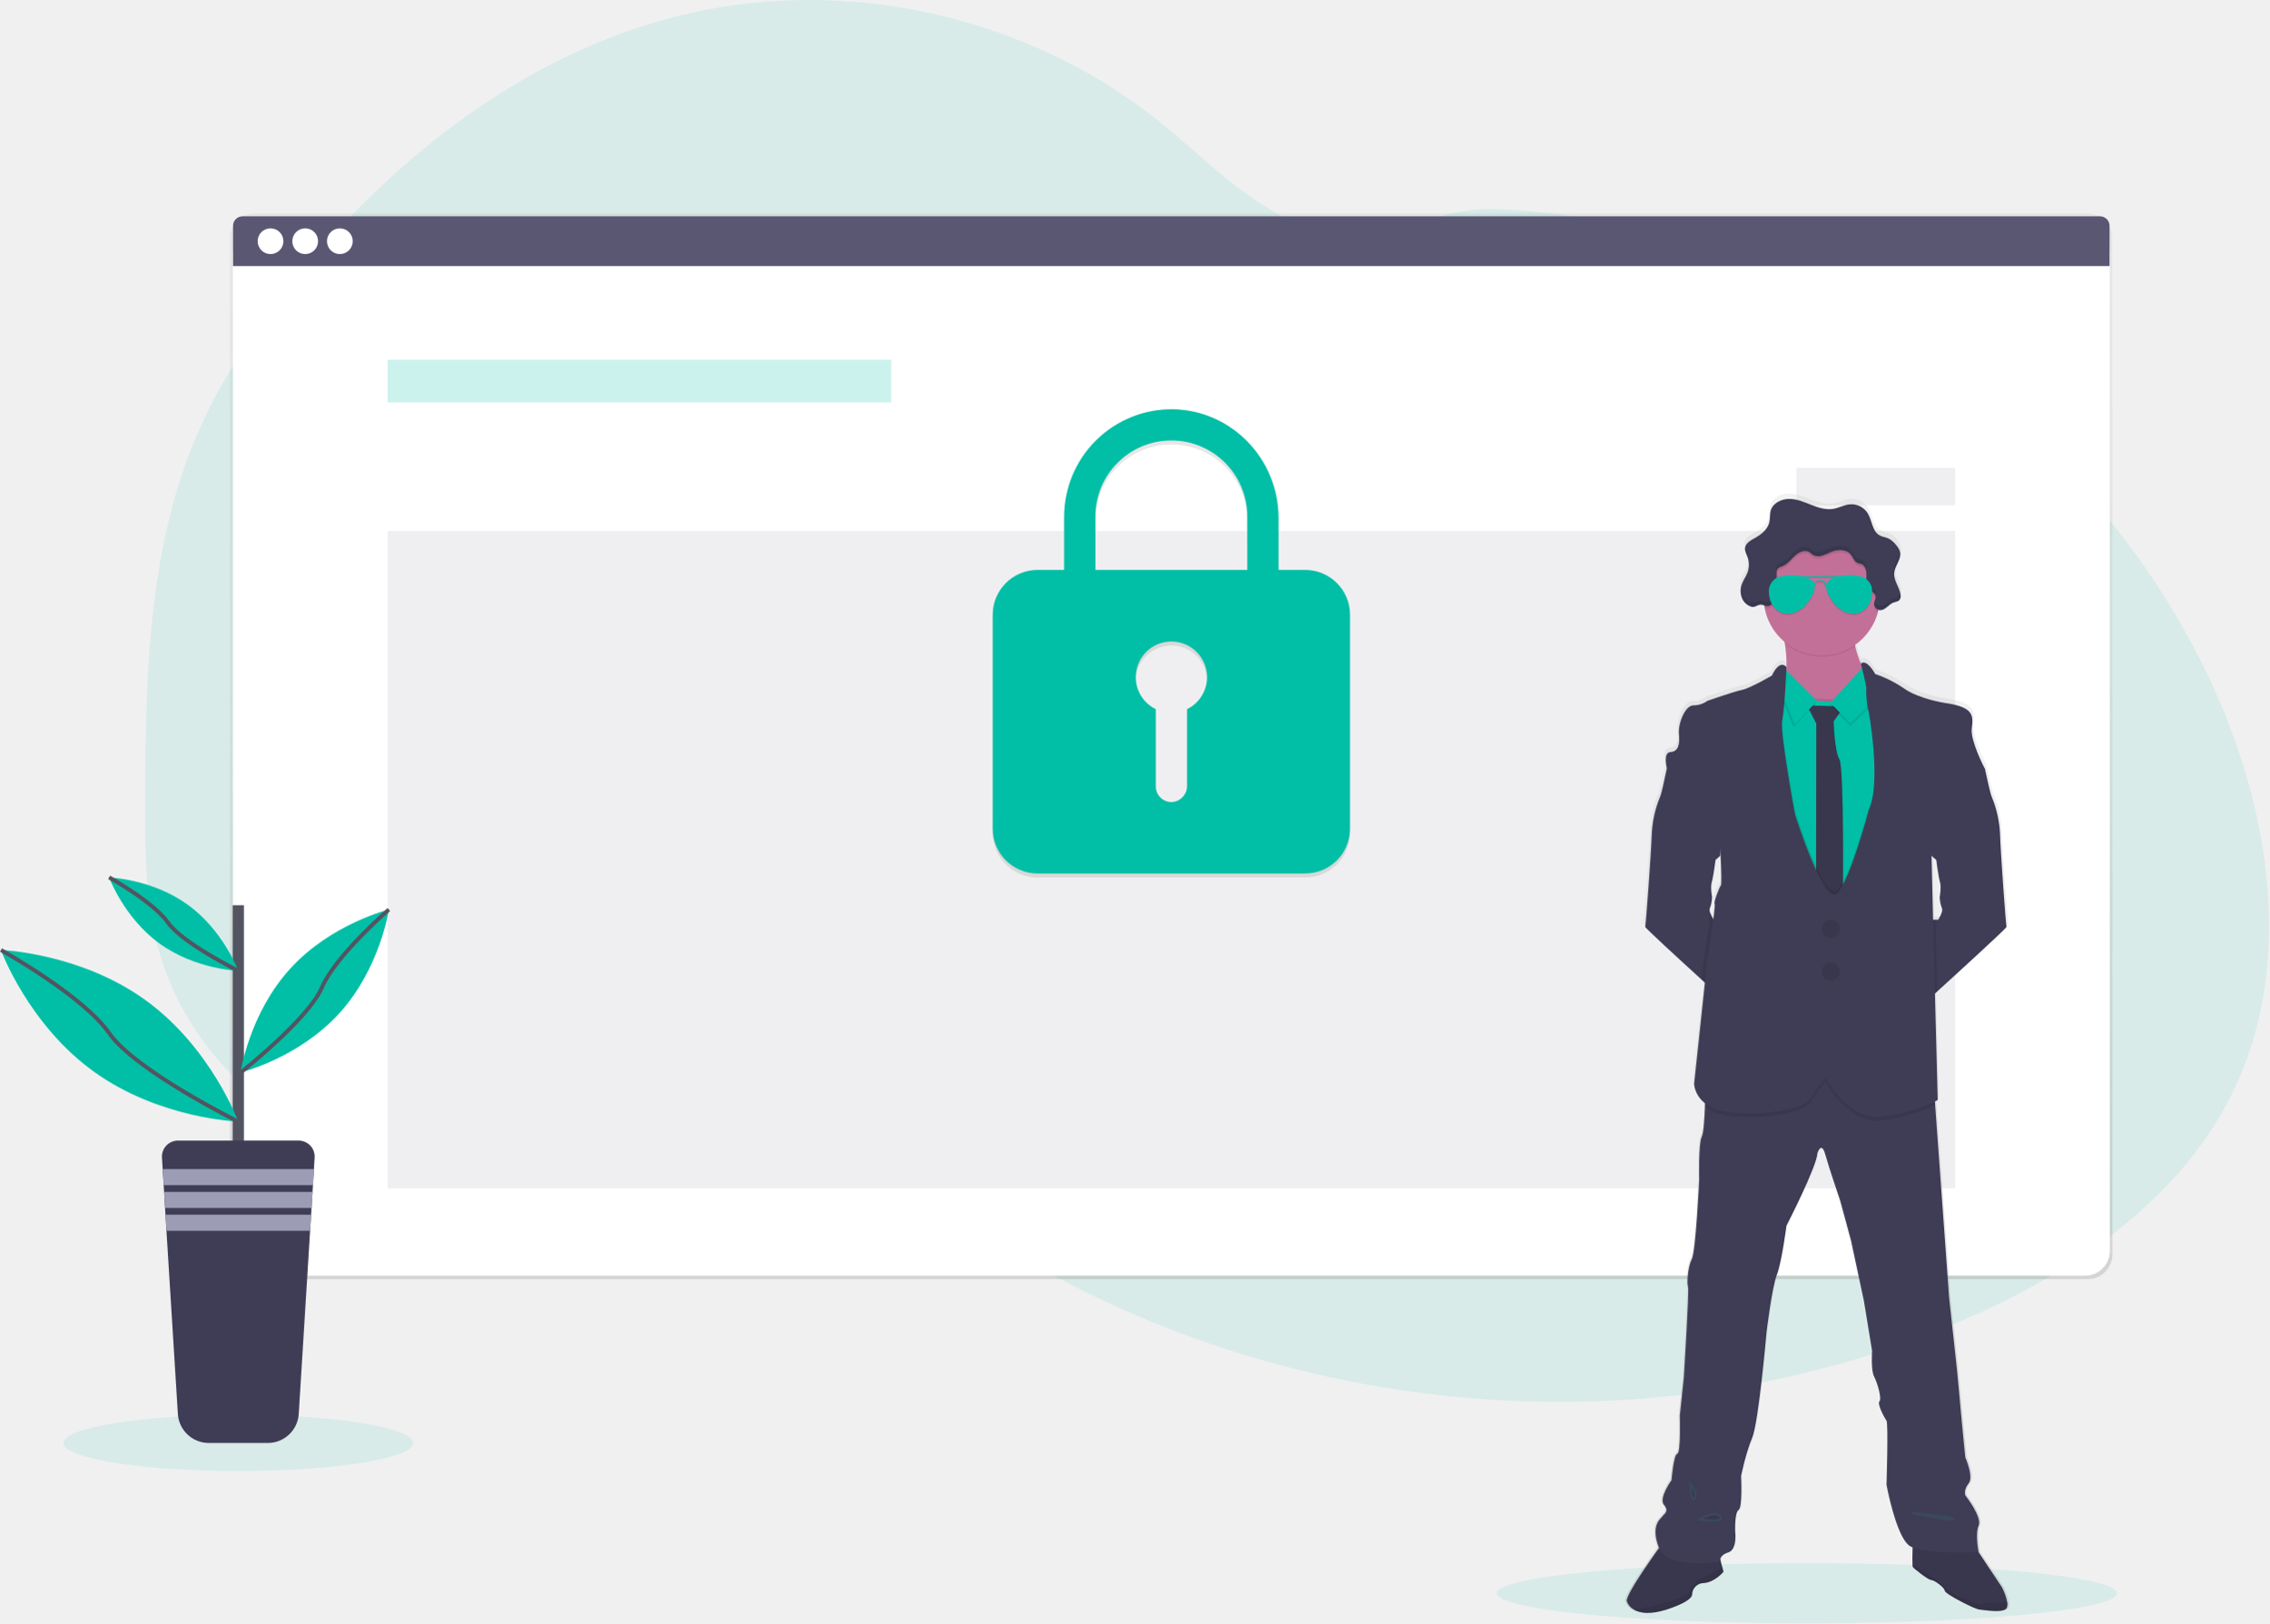
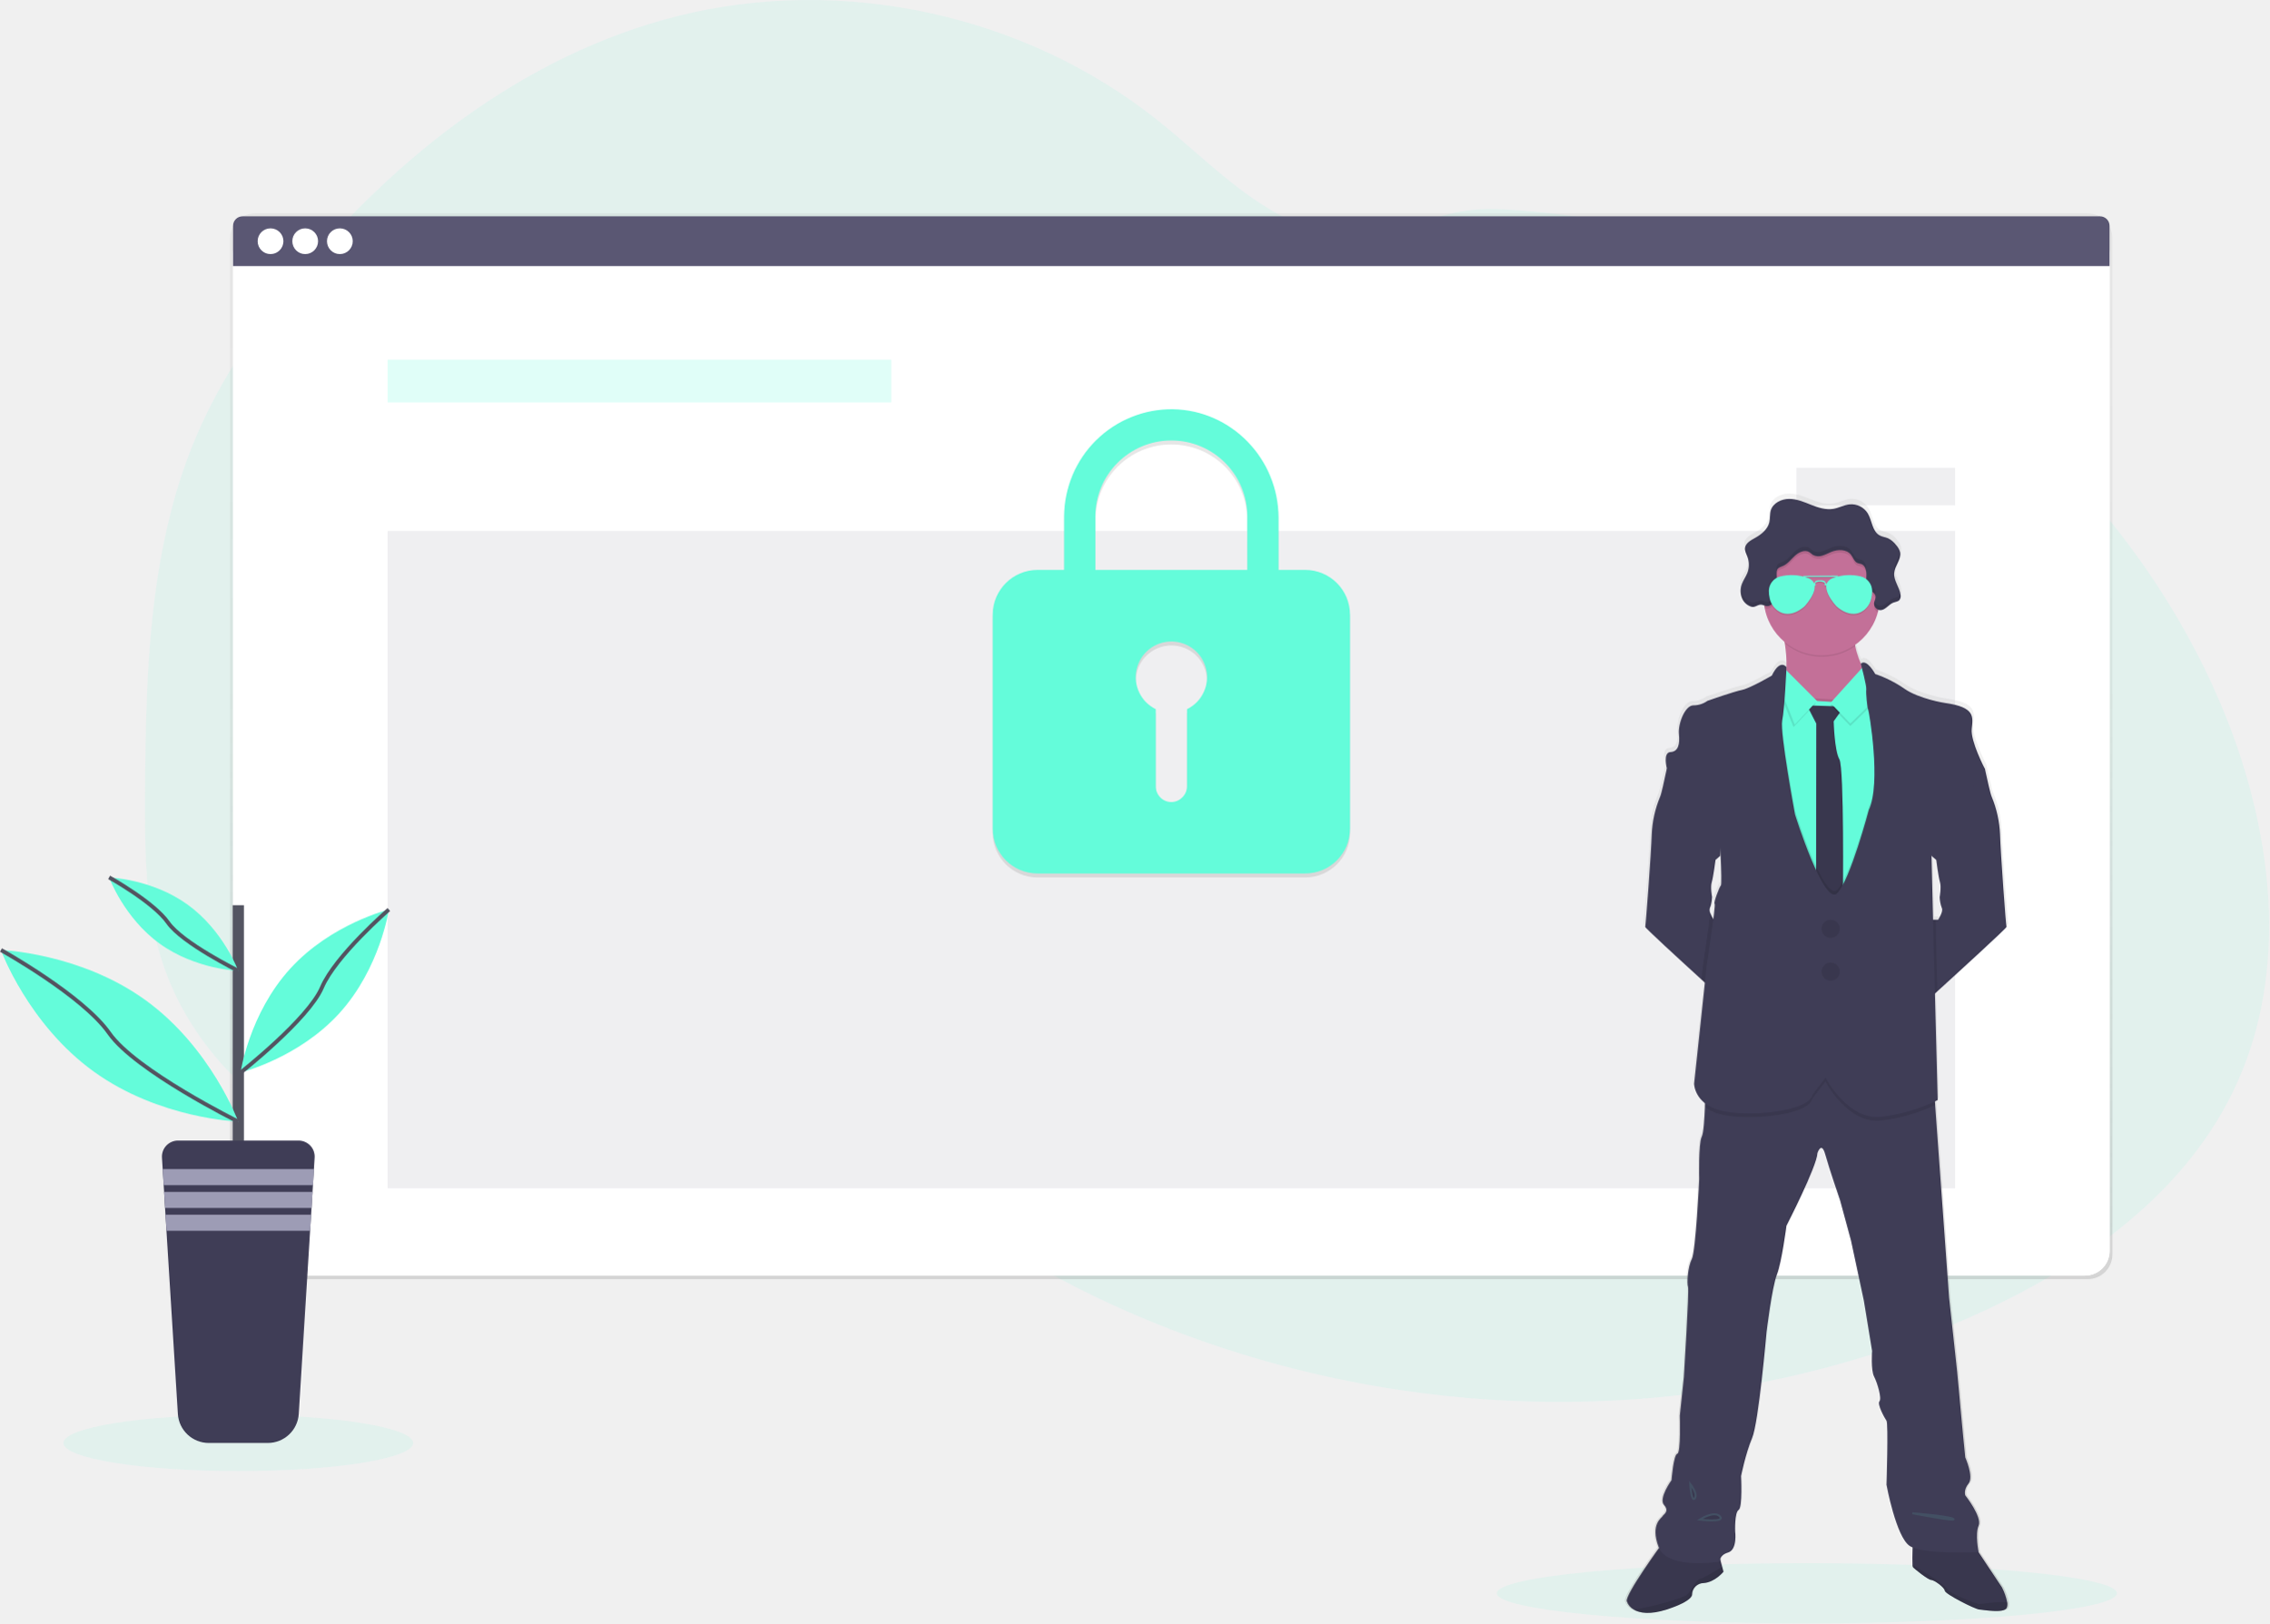
<svg xmlns="http://www.w3.org/2000/svg" xmlns:xlink="http://www.w3.org/1999/xlink" id="06c42c9d-6d9c-45ee-a61b-17902c1dca73" data-name="Layer 1" width="1145.57" height="819.91" viewBox="0 0 1145.57 819.91">
  <defs>
    <linearGradient id="2f697947-2a6f-450c-95af-56e5336b1d5f" x1="591.3" y1="646.08" x2="591.3" y2="107.75" gradientUnits="userSpaceOnUse">
      <stop offset="0" stop-color="gray" stop-opacity="0.25" />
      <stop offset="0.54" stop-color="gray" stop-opacity="0.12" />
      <stop offset="1" stop-color="gray" stop-opacity="0.1" />
    </linearGradient>
    <linearGradient id="2563b911-9cd4-457d-b636-acc38b40f33a" x1="944.34" y1="854.67" x2="944.34" y2="289.29" xlink:href="#2f697947-2a6f-450c-95af-56e5336b1d5f" />
  </defs>
-   <path d="M1154.4,591.26c-26.57,54.81-80.52,91.46-136.43,115.63-75.27,32.55-158.16,45.46-239.91,40q-21.49-1.43-42.85-4.57a540.44,540.44,0,0,1-143.27-41.72q-19.74-8.89-38.68-19.41a494.85,494.85,0,0,1-60.46-39.54q-7.23-5.52-14.26-11.32c-3.25-2.68-6.47-5.42-9.74-8.08-6.9-5.61-14-10.94-21.92-14.93a78.31,78.31,0,0,0-7.34-3.24c-25.08-9.54-54-5.94-80.11,1.5-19.86,5.66-39.22,13.41-59.06,18.94a196,196,0,0,1-26.91,5.72A143.21,143.21,0,0,1,213,624.93l-1.67-.52q-4.2-1.32-8.33-2.89l-1.67-.64q-4-1.54-7.83-3.31l-1.67-.76q-4-1.86-7.83-3.93c-.92-.48-1.83-1-2.73-1.49a163.67,163.67,0,0,1-39.16-30.49c-.33-.33-.64-.67-1-1-1.59-1.72-3.15-3.47-4.66-5.26-.56-.66-1.12-1.32-1.67-2q-2.69-3.28-5.19-6.71c-.25-.33-.49-.67-.73-1A144.59,144.59,0,0,1,112,534.44c-.14-.33-.27-.67-.39-1q-2-5.15-3.65-10.47c-.45-1.48-.88-3-1.26-4.48-.13-.44-.25-.89-.36-1.33-5.52-21.73-6.15-44.32-6.15-66.78q0-3.93,0-7.85c.16-36.33.72-73.28,6.08-109.11,0-.25.07-.5.11-.74a340.76,340.76,0,0,1,7.31-35.82A264.25,264.25,0,0,1,126,260.56c12.33-29,30.26-55.39,50.17-79.85C226.32,119.16,292.09,67.49,369.07,48.15c82.95-20.83,175.14-.87,242.05,52.4,20.4,16.24,38.73,35.47,61.64,47.92,20,10.84,43.41,15.33,64.83,6.8,17.7-7.05,29.22-10.55,49.1-9.48A411.56,411.56,0,0,1,907.05,171c1.56.57,3.12,1.16,4.67,1.75C1012.43,211.28,1099,287.83,1144,386.2q1.79,3.9,3.47,7.86C1174.3,456.73,1184,530.18,1154.4,591.26Z" transform="translate(-26.97 -40.04)" fill="#00bfa6" opacity="0.1" />
-   <ellipse cx="120.3" cy="728.81" rx="88.28" ry="14.18" fill="#00bfa6" opacity="0.1" />
-   <ellipse cx="912.26" cy="804.71" rx="156.53" ry="15.2" fill="#00bfa6" opacity="0.1" />
+   <path d="M1154.4,591.26c-26.57,54.81-80.52,91.46-136.43,115.63-75.27,32.55-158.16,45.46-239.91,40q-21.49-1.43-42.85-4.57a540.44,540.44,0,0,1-143.27-41.72q-19.74-8.89-38.68-19.41a494.85,494.85,0,0,1-60.46-39.54q-7.23-5.52-14.26-11.32c-3.25-2.68-6.47-5.42-9.74-8.08-6.9-5.61-14-10.94-21.92-14.93a78.31,78.31,0,0,0-7.34-3.24c-25.08-9.54-54-5.94-80.11,1.5-19.86,5.66-39.22,13.41-59.06,18.94a196,196,0,0,1-26.91,5.72A143.21,143.21,0,0,1,213,624.93l-1.67-.52q-4.2-1.32-8.33-2.89l-1.67-.64q-4-1.54-7.83-3.31l-1.67-.76q-4-1.86-7.83-3.93c-.92-.48-1.83-1-2.73-1.49a163.67,163.67,0,0,1-39.16-30.49c-.33-.33-.64-.67-1-1-1.59-1.72-3.15-3.47-4.66-5.26-.56-.66-1.12-1.32-1.67-2q-2.69-3.28-5.19-6.71c-.25-.33-.49-.67-.73-1A144.59,144.59,0,0,1,112,534.44c-.14-.33-.27-.67-.39-1q-2-5.15-3.65-10.47c-.45-1.48-.88-3-1.26-4.48-.13-.44-.25-.89-.36-1.33-5.52-21.73-6.15-44.32-6.15-66.78q0-3.93,0-7.85c.16-36.33.72-73.28,6.08-109.11,0-.25.07-.5.11-.74a340.76,340.76,0,0,1,7.31-35.82A264.25,264.25,0,0,1,126,260.56c12.33-29,30.26-55.39,50.17-79.85C226.32,119.16,292.09,67.49,369.07,48.15c82.95-20.83,175.14-.87,242.05,52.4,20.4,16.24,38.73,35.47,61.64,47.92,20,10.84,43.41,15.33,64.83,6.8,17.7-7.05,29.22-10.55,49.1-9.48A411.56,411.56,0,0,1,907.05,171c1.56.57,3.12,1.16,4.67,1.75C1012.43,211.28,1099,287.83,1144,386.2q1.79,3.9,3.47,7.86C1174.3,456.73,1184,530.18,1154.4,591.26Z" transform="translate(-26.97 -40.04)" fill="#64fcda" opacity="0.1" />
+   <ellipse cx="120.3" cy="728.81" rx="88.28" ry="14.18" fill="#64fcda" opacity="0.1" />
+   <ellipse cx="912.26" cy="804.71" rx="156.53" ry="15.2" fill="#64fcda" opacity="0.1" />
  <rect x="116.14" y="107.75" width="950.33" height="538.33" rx="12.49" ry="12.49" fill="url(#2f697947-2a6f-450c-95af-56e5336b1d5f)" />
  <rect x="117.65" y="115.32" width="947.42" height="528.97" rx="12.49" ry="12.49" fill="#fff" />
  <rect x="117.65" y="115.32" width="947.42" height="528.97" rx="12.49" ry="12.49" fill="#fff" />
  <rect x="117.65" y="115.32" width="947.42" height="528.97" rx="12.49" ry="12.49" fill="#fff" opacity="0.04" />
  <path d="M1087.23,149.29H149.43a4.81,4.81,0,0,0-4.81,4.81v20.33H1092V154.1A4.81,4.81,0,0,0,1087.23,149.29Z" transform="translate(-26.97 -40.04)" fill="#5a5773" />
  <g id="6c975d28-8d47-4ade-9154-b3b78f637b65" data-name="buttons">
    <circle cx="136.57" cy="121.82" r="6.5" fill="#fff" />
    <circle cx="154.07" cy="121.82" r="6.5" fill="#fff" />
    <circle cx="171.57" cy="121.82" r="6.5" fill="#fff" />
  </g>
-   <rect x="195.68" y="181.67" width="254.25" height="21.58" fill="#00bfa6" opacity="0.2" />
+   <rect x="195.68" y="181.67" width="254.25" height="21.58" fill="#64fcda" opacity="0.2" />
  <rect x="195.68" y="268.2" width="791.36" height="331.96" fill="#5a5773" opacity="0.1" />
  <path d="M686,329.89H672.45V303.57c0-29.7-23.68-54.39-53.38-54.84a54.28,54.28,0,0,0-54.85,54.11v27.05H550.7a22.62,22.62,0,0,0-22.55,22.55V460.66a22.62,22.62,0,0,0,22.55,22.55H686a22.61,22.61,0,0,0,22.54-22.55V352.44A22.61,22.61,0,0,0,686,329.89Zm-59.75,70.35V439a8.09,8.09,0,0,1-7.5,8.12,7.91,7.91,0,0,1-8.28-7.9v-39a18,18,0,1,1,15.78,0Zm30.44-70.35H580V302.84a38.33,38.33,0,0,1,76.66,0Z" transform="translate(-26.97 -40.04)" opacity="0.1" />
-   <path d="M686,327.89H672.45V301.57c0-29.7-23.68-54.39-53.38-54.84a54.28,54.28,0,0,0-54.85,54.11v27.05H550.7a22.62,22.62,0,0,0-22.55,22.55V458.66a22.62,22.62,0,0,0,22.55,22.55H686a22.61,22.61,0,0,0,22.54-22.55V350.44A22.61,22.61,0,0,0,686,327.89Zm-59.75,70.35V437a8.09,8.09,0,0,1-7.5,8.12,7.91,7.91,0,0,1-8.28-7.9v-39a18,18,0,1,1,15.78,0Zm30.44-70.35H580V300.84a38.33,38.33,0,0,1,76.66,0Z" transform="translate(-26.97 -40.04)" fill="#00bfa6" />
+   <path d="M686,327.89H672.45V301.57c0-29.7-23.68-54.39-53.38-54.84a54.28,54.28,0,0,0-54.85,54.11v27.05H550.7a22.62,22.62,0,0,0-22.55,22.55V458.66a22.62,22.62,0,0,0,22.55,22.55H686a22.61,22.61,0,0,0,22.54-22.55V350.44A22.61,22.61,0,0,0,686,327.89Zm-59.75,70.35V437a8.09,8.09,0,0,1-7.5,8.12,7.91,7.91,0,0,1-8.28-7.9v-39a18,18,0,1,1,15.78,0Zm30.44-70.35H580V300.84a38.33,38.33,0,0,1,76.66,0Z" transform="translate(-26.97 -40.04)" fill="#64fcda" />
  <rect x="906.94" y="236.25" width="80.1" height="18.91" fill="#5a5773" opacity="0.1" />
  <path d="M1041.27,849.33a28.47,28.47,0,0,0-2.68-7.61l-12-17.92h.07s-1.89-9,0-13.42-6.74-15.29-6.74-15.29-1.05-2.73,1.69-6.09-1.69-13.2-1.69-13.2-2.1-20.55-2.31-23.69-1.9-20.54-1.9-20.54l-4-36.89-7.12-97.77-.13-1.83c.88-.43,1.35-.7,1.35-.7l-1.42-54.06,1.23-1.11c10.74-9.72,35.51-32.22,35.26-32.71s-3-37.57-3.32-46.85a55.83,55.83,0,0,0-4.26-19.18c-.62-1.23-2.41-9.34-3.15-12.77-.2-.94-.33-1.53-.33-1.53s-7.26-13.84-6.63-20.13,1.89-11-13.59-13.2c0,0-13-1.94-20.74-7.23A59,59,0,0,0,974,378.17s-4.34-8-7.36-5.29a42,42,0,0,1-2.85-8.91l-.09-.56a29.47,29.47,0,0,0,11.64-16.66c.1-.38.18-.77.27-1.15a3.25,3.25,0,0,0,.93.17c2.63,0,4.25-2.93,6.71-3.86,1-.39,2.23-.45,3-1.24a2.93,2.93,0,0,0,.66-2.21,4.51,4.51,0,0,0,0-.82,2.93,2.93,0,0,0,0-.29l0,.1c-.67-3.64-3.49-6.87-3.18-10.57.3-3.48,3.36-6.54,3.11-9.93a5.4,5.4,0,0,0-.07-.8l0,.12a8.56,8.56,0,0,0-2-3.54,11.36,11.36,0,0,0-4.12-3.46c-1.39-.61-3-.75-4.3-1.48-3.82-2.08-3.81-7.5-6.08-11.2A9.91,9.91,0,0,0,961,292c-2.84.28-5.41,1.79-8.22,2.28-3.84.68-7.75-.57-11.39-2s-7.33-3-11.24-3-8.14,2-9.32,5.69c-.63,2-.32,4.15-.8,6.18-.86,3.58-4,6.14-7.25,7.92-2,1.11-4.38,2.38-5,4.48,0-.06,0-.11,0-.16a3.84,3.84,0,0,0-.1.51,3.75,3.75,0,0,0,0,.67c0,1.44.76,2.81,1.27,4.18a11.53,11.53,0,0,1-.06,8.06c-.74,1.9-2,3.57-2.72,5.46a10.75,10.75,0,0,0-.66,2.74l0-.16a11,11,0,0,0,0,1.28,9,9,0,0,0,1,4.2A7.54,7.54,0,0,0,911,344.1c2,.46,3.25-1.5,5.36-1a8.42,8.42,0,0,1,1.11.35c.07.45.14.9.22,1.34a29.39,29.39,0,0,0,10.14,17.17c0,.24.08.48.11.73h0a67.15,67.15,0,0,1,.83,12.06s-3.15-4.61-7.47,4.29c0,0-11.27,6.5-15.16,7.24s-17.7,5.55-17.7,5.55a12.18,12.18,0,0,1-7.16,2.31c-4.31,0-7.89,9.43-7.37,14.56s-.31,8.91-4.32,9.12-1.82,8.34-1.79,8.48l-.37,1.75c-.78,3.58-2.48,11.26-3.08,12.46a56,56,0,0,0-4.27,19.18c-.31,9.28-3,46.22-3.31,46.85-.21.41,16.76,15.92,28.69,26.76l1.73,1.56-5.49,51.28a13.69,13.69,0,0,0,5.64,10c0,.6,0,1.21-.06,1.84-.24,6-.72,13.26-1.68,15.16-1.68,3.36-1.26,21.38-1.26,21.38s-1.69,36.68-3.79,40.67-2.53,12.36-1.9,14-2.11,45.69-2.11,45.69l-2.1,19.71s.63,18.86-1.27,19.28-2.95,13.42-2.95,13.42-6.73,9.22-3.79,12.57-.43,4.83-.74,5.66-6.42,4-2,15.72a3.45,3.45,0,0,0,.14.34c-4.14,5.75-17.26,24.3-16.46,27.12a7.43,7.43,0,0,0,3.5,4.2c3.09,1.85,8.39,2.71,16.82,0,14-4.51,13-7.76,13-7.76a5.94,5.94,0,0,1,5.9-5.66c5.79-.42,10.11-5.76,10.11-5.76l-.68-2.53-.93-3.5c.11-1,.82-2.75,4-3.72,4.85-1.47,3.58-10.69,3.58-10.69s-.42-9.64,1.68-10.9,1.27-17.19,1.27-17.19,2.32-11.53,5.68-19.29,7.38-53.86,7.38-53.86,2.73-22.64,5.26-29.14,4.85-24.73,4.85-24.73,15.59-30.19,15.79-36.9c0,0,2-6.29,4,.63s7.62,23.48,7.62,23.48l5.47,20.33,6.53,30.39,4.22,25.58s-.64,9.64,1,13,4,11.1,2.74,12.57,2.52,8.39,3.58,9.85,0,32.49,0,32.49,4.84,26.41,11.79,31a8.5,8.5,0,0,0,1.54.8c-.1,2.86-.2,6.69-.07,8.69a3.33,3.33,0,0,0,.22,1.31c.63.84,7.79,6.5,9.27,6.5s6.73,3.67,6.95,5.45,15.39,9.32,17.54,9.54,12.57,2.09,14-.84A4.85,4.85,0,0,0,1041.27,849.33ZM1004,471.61l1.08.93s1.11,8.65,1.9,11.24-.16,7.63-.16,7.63a17.55,17.55,0,0,0,1.11,5.5c.94,1.89-1.9,6-1.9,6h-2.53l-.79-32.38Zm-75.23-96.68v-.19C928.75,374.8,928.74,374.87,928.74,374.93ZM889.92,499.58a3.65,3.65,0,0,1-.16-2.67,8,8,0,0,0,.53-1.48,22.92,22.92,0,0,0,.58-4,.28.28,0,0,0,0-.05c-.09-.48-.9-5.12-.15-7.58s1.89-11.24,1.89-11.24l.72-.61L895,470.5s0-.54.12-1.43c.35,7.6.63,16,.18,16.42-.84.83-3.9,9-3.16,9.32.24.11-.09,3.38-.65,7.78A15.94,15.94,0,0,1,889.92,499.58Z" transform="translate(-26.97 -40.04)" fill="url(#2563b911-9cd4-457d-b636-acc38b40f33a)" />
  <path d="M970.52,382.92v12.44L945,408.19s-25.34-15.33-19.09-21.43c4-3.86,3.23-14.46,2.15-21.75h0c-.63-4.24-1.36-7.35-1.36-7.35s45.52-13,38.64-3.13c-2.3,3.3-2.48,7.57-1.71,11.8C965.19,374.72,970.52,382.92,970.52,382.92Z" transform="translate(-26.97 -40.04)" fill="#c37098" />
  <path d="M900.61,504.57l-3.29,40.52s-4.93-4.47-11.31-10.29c-11.83-10.79-28.63-26.22-28.43-26.63.31-.63,3-37.39,3.29-46.63a55.8,55.8,0,0,1,4.22-19.08c.6-1.2,2.29-8.84,3-12.41.24-1.11.39-1.83.39-1.83L874,426s23,25.66,23,26.13-1.57,20.18-1.57,20.18l-1.63,1.42-.71.61s-1.1,8.61-1.88,11.19.06,7.06.15,7.54v0a23.25,23.25,0,0,1-.57,4,8.38,8.38,0,0,1-.53,1.47,3.67,3.67,0,0,0,.16,2.66,16.08,16.08,0,0,0,1.72,3.29Z" transform="translate(-26.97 -40.04)" fill="#3f3d56" />
  <path d="M1040,508.17c.24.49-24.29,22.88-34.92,32.55l-4.82,4.37L997,504.57h8.45s2.82-4.07,1.88-5.95a17.39,17.39,0,0,1-1.09-5.47s.93-5,.15-7.59-1.88-11.19-1.88-11.19l-1.07-.92-1.27-1.11s-1.57-19.71-1.57-20.18,23-26.13,23-26.13l5.48,2.19s.12.59.32,1.53c.74,3.41,2.51,11.48,3.12,12.71a55.8,55.8,0,0,1,4.22,19.08C1037,470.78,1039.68,507.54,1040,508.17Z" transform="translate(-26.97 -40.04)" fill="#3f3d56" />
  <path d="M1040.1,852.11c-1.47,2.92-11.79,1-13.92.84s-17.17-7.73-17.38-9.5-5.42-5.42-6.88-5.42-8.55-5.64-9.18-6.47a3.19,3.19,0,0,1-.21-1.3c-.22-3.43.21-12.26.21-12.26l30.25,1.67,14.7,22.11a28.52,28.52,0,0,1,2.66,7.57A5,5,0,0,1,1040.1,852.11Z" transform="translate(-26.97 -40.04)" fill="#3f3d56" />
  <path d="M1040.1,852.11c-1.47,2.92-11.79,1-13.92.84s-17.17-7.73-17.38-9.5-5.42-5.42-6.88-5.42-8.55-5.64-9.18-6.47a3.19,3.19,0,0,1-.21-1.3c-.22-3.43.21-12.26.21-12.26l30.25,1.67,14.7,22.11a28.52,28.52,0,0,1,2.66,7.57A5,5,0,0,1,1040.1,852.11Z" transform="translate(-26.97 -40.04)" opacity="0.1" />
  <path d="M1040.1,852.11c-1.47,2.92-11.79,1-13.92.84s-17.17-7.73-17.38-9.5-5.42-5.42-6.88-5.42-8.55-5.64-9.18-6.47a3.19,3.19,0,0,1-.21-1.3l9.8,6.2s6.26,4,7.93,6.37,14.83,7.3,15.92,7.4c.81.08,9.45-1.58,14.17-.88A5,5,0,0,1,1040.1,852.11Z" transform="translate(-26.97 -40.04)" opacity="0.1" />
  <path d="M897.1,833.86s-4.28,5.32-10,5.73a5.89,5.89,0,0,0-5.84,5.63s1,3.24-12.83,7.73c-8.35,2.69-13.6,1.84-16.66,0a7.44,7.44,0,0,1-3.47-4.18c-.94-3.33,17.52-28.68,17.52-28.68l16.8-1,12,5.42,1.84,6.87Z" transform="translate(-26.97 -40.04)" fill="#3f3d56" />
  <path d="M897.1,833.86s-4.28,5.32-10,5.73a5.89,5.89,0,0,0-5.84,5.63s1,3.24-12.83,7.73c-8.35,2.69-13.6,1.84-16.66,0a7.44,7.44,0,0,1-3.47-4.18c-.94-3.33,17.52-28.68,17.52-28.68l16.8-1,12,5.42,1.84,6.87Z" transform="translate(-26.97 -40.04)" opacity="0.1" />
  <path d="M897.1,833.86s-4.28,5.32-10,5.73a5.89,5.89,0,0,0-5.84,5.63s1,3.24-12.83,7.73c-8.35,2.69-13.6,1.84-16.66,0,7.87-.82,25.26-5.79,27-7.51,2.09-2.09,4.7-7.83,6.47-7.93,1.23-.08,7.48-3.84,11.23-6.17Z" transform="translate(-26.97 -40.04)" fill="none" />
  <path d="M897.1,833.86s-4.28,5.32-10,5.73a5.89,5.89,0,0,0-5.84,5.63s1,3.24-12.83,7.73c-8.35,2.69-13.6,1.84-16.66,0,7.87-.82,25.26-5.79,27-7.51,2.09-2.09,4.7-7.83,6.47-7.93,1.23-.08,7.48-3.84,11.23-6.17Z" transform="translate(-26.97 -40.04)" opacity="0.1" />
  <path d="M1025.91,810.6c-1.88,4.38,0,13.35,0,13.35s-28,1.46-34.84-3.13-11.68-30.88-11.68-30.88,1-30.87,0-32.33-4.8-8.34-3.55-9.8-1-9.18-2.71-12.52-1-12.93-1-12.93l-4.18-25.46-6.46-30.24L956,646.42s-5.63-16.48-7.54-23.36-3.93-.63-3.93-.63c-.2,6.68-15.64,36.72-15.64,36.72s-2.3,18.15-4.8,24.61-5.22,29-5.22,29-4,45.89-7.3,53.61S906,785.56,906,785.56s.84,15.86-1.25,17.11S903,813.52,903,813.52s1.25,9.17-3.55,10.64-4,4.59-4,4.59-26.7,4.38-31.08-7.31,1.67-14.8,2-15.64,3.66-2.29.74-5.64,3.75-12.51,3.75-12.51,1.05-12.93,2.92-13.35,1.26-19.19,1.26-19.19l2.08-19.61s2.72-43.81,2.09-45.48-.21-10,1.88-14,3.75-40.48,3.75-40.48-.42-17.93,1.25-21.27c1-1.89,1.42-9.16,1.66-15.09.18-4.53.22-8.28.22-8.28l23.36-8.76,30-9.59,25.24,12.1,36.93,7.09.46,6.37,7.05,97.31,4,36.71s1.67,17.31,1.88,20.44,2.29,23.58,2.29,23.58,4.38,9.8,1.67,13.14-1.67,6-1.67,6S1027.79,806.22,1025.91,810.6Z" transform="translate(-26.97 -40.04)" fill="#3f3d56" />
  <path d="M965.36,354.53c-2.3,3.3-2.48,7.57-1.71,11.8A29.34,29.34,0,0,1,928.08,365h0c-.63-4.24-1.36-7.35-1.36-7.35S972.24,344.67,965.36,354.53Z" transform="translate(-26.97 -40.04)" opacity="0.1" />
  <path d="M976,341.77a29.3,29.3,0,1,1-29.3-29.3A29.16,29.16,0,0,1,976,341.77Z" transform="translate(-26.97 -40.04)" fill="#c37098" />
  <polygon points="955.13 350.42 945.53 521.37 893.38 510.42 883.05 441.89 893.28 349.89 900.98 350.88 914.56 352.61 928.01 353.44 942.59 351.82 955.13 350.42" opacity="0.1" />
-   <polygon points="955.13 351.67 945.53 522.62 893.38 511.67 883.05 443.14 893.28 351.15 900.98 352.13 914.56 353.86 928.01 354.69 942.59 353.07 955.13 351.67" fill="#00bfa6" />
+   <polygon points="955.13 351.67 945.53 522.62 893.38 511.67 883.05 443.14 893.28 351.15 900.98 352.13 914.56 353.86 928.01 354.69 942.59 353.07 955.13 351.67" fill="#64fcda" />
  <path d="M939.23,396.3l18.78.63-5.28,7.39s.37,14.93,2.88,19.21,1.77,70.4,1.77,70.4l-5,9.49-8.55-10.64.11-87.3Z" transform="translate(-26.97 -40.04)" fill="#3f3d56" />
  <path d="M939.23,396.3l18.78.63-5.28,7.39s.37,14.93,2.88,19.21,1.77,70.4,1.77,70.4l-5,9.49-8.55-10.64.11-87.3Z" transform="translate(-26.97 -40.04)" opacity="0.1" />
  <polygon points="941.67 336.86 924.15 356.26 934.16 366.69 950.75 350.52 941.67 336.86" opacity="0.1" />
-   <polygon points="941.67 335.61 924.15 355.01 934.16 365.44 950.75 349.27 941.67 335.61" fill="#00bfa6" />
+   <polygon points="941.67 335.61 924.15 355.01 934.16 365.44 950.75 349.27 941.67 335.61" fill="#64fcda" />
  <polygon points="916.75 355.32 899.01 337.59 897.34 346.87 905.48 367.21 916.75 355.32" opacity="0.1" />
-   <polygon points="917.37 354.07 899.64 336.34 897.97 345.62 906.11 365.96 917.37 354.07" fill="#00bfa6" />
+   <polygon points="917.37 354.07 899.64 336.34 897.97 345.62 906.11 365.96 917.37 354.07" fill="#64fcda" />
  <path d="M1004.05,598.14a86.57,86.57,0,0,1-27,7.81c-17.21,2.19-28.47-19.71-28.47-19.71l-6.57,8.55c-2.09,9.08-33.9,11.37-46.83,7.93a20.69,20.69,0,0,1-7.42-3.51c.18-4.53.22-8.28.22-8.28l23.36-8.76,30-9.59,25.24,12.1,36.93,7.09Z" transform="translate(-26.97 -40.04)" opacity="0.1" />
  <path d="M982.1,391.72l-9.59,170.94-52.16-10.95L910,483.19l10.22-92,7.7,1a93.48,93.48,0,0,1-1.13,10c-1.25,5.85,6.47,47.36,6.47,47.36s14.67,46.55,21.27,39.84,16-42.14,16-42.14c6.37-13.14.11-50-.36-50.74a14.88,14.88,0,0,1-.6-3.35Z" transform="translate(-26.97 -40.04)" opacity="0.1" />
  <path d="M1004.63,524l.44,16.75-4.82,4.37L997,504.57h7.2Z" transform="translate(-26.97 -40.04)" opacity="0.1" />
  <path d="M891.37,493.1v0a23.25,23.25,0,0,1-.57,4c0-.37,0-.58-.08-.61C890.42,496.41,890.78,494.88,891.37,493.1Z" transform="translate(-26.97 -40.04)" opacity="0.1" />
  <path d="M900.61,504.57l-3.29,40.52s-4.93-4.47-11.31-10.29l.76-7.18s2.69-17.64,3.67-26.34a16.08,16.08,0,0,0,1.72,3.29Z" transform="translate(-26.97 -40.04)" opacity="0.1" />
  <path d="M928.9,377s-3.12-4.59-7.4,4.27c0,0-11.16,6.47-15,7.2S889,394,889,394a12.08,12.08,0,0,1-7.09,2.29c-4.28,0-7.83,9.39-7.31,14.5s-.31,8.87-4.27,9.08-1.78,8.44-1.78,8.44l26.39,30.25s1.67,27.85.84,28.69-3.86,9-3.13,9.28-4,31.08-4,31.08l-6.36,59.77s0,10,12.94,13.45S940,602,942.05,592.92l6.57-8.56s11.26,21.91,28.47,19.72,28.17-8.45,28.17-8.45L1003.38,524l-1.25-51.63L1029,428.22s-7.2-13.77-6.57-20,1.87-10.95-13.46-13.14c0,0-12.93-1.93-20.55-7.2a58.74,58.74,0,0,0-14.7-7.4s-4.3-8-7.29-5.26c0,0,3,11.31,2.75,13s.47,9.33.94,10.12,6.73,37.6.36,50.74c0,0-9.35,35.43-16,42.14s-21.27-39.84-21.27-39.84-7.72-41.52-6.47-47.36S928.9,377,928.9,377Z" transform="translate(-26.97 -40.04)" fill="#3f3d56" />
  <circle cx="924.25" cy="469.12" r="4.59" fill="#3f3d56" />
  <circle cx="924.25" cy="490.76" r="4.59" fill="#3f3d56" />
  <circle cx="924.25" cy="469.12" r="4.59" opacity="0.1" />
  <circle cx="924.25" cy="490.76" r="4.59" opacity="0.1" />
-   <path d="M992.47,804.34s18.84,1.46,20.71,2.92S992.47,804.34,992.47,804.34Z" transform="translate(-26.97 -40.04)" stroke="#00bfa6" stroke-miterlimit="10" opacity="0.1" />
-   <path d="M880.3,789.53s4,5,2.3,7.3S880.3,789.53,880.3,789.53Z" transform="translate(-26.97 -40.04)" stroke="#00bfa6" stroke-miterlimit="10" opacity="0.1" />
-   <path d="M885.1,807.56s7.3-4.8,10.22-1.61S885.1,807.56,885.1,807.56Z" transform="translate(-26.97 -40.04)" stroke="#00bfa6" stroke-miterlimit="10" opacity="0.1" />
+   <path d="M992.47,804.34s18.84,1.46,20.71,2.92S992.47,804.34,992.47,804.34Z" transform="translate(-26.97 -40.04)" stroke="#64fcda" stroke-miterlimit="10" opacity="0.1" />
+   <path d="M880.3,789.53s4,5,2.3,7.3S880.3,789.53,880.3,789.53Z" transform="translate(-26.97 -40.04)" stroke="#64fcda" stroke-miterlimit="10" opacity="0.1" />
+   <path d="M885.1,807.56s7.3-4.8,10.22-1.61S885.1,807.56,885.1,807.56Z" transform="translate(-26.97 -40.04)" stroke="#64fcda" stroke-miterlimit="10" opacity="0.1" />
  <path d="M976,341.77a29.16,29.16,0,0,1-.94,7.41,3.33,3.33,0,0,1-1.94-3.26c.13-1.19.92-2.28.75-3.46-.25-1.82-2.45-2.56-3.61-4-1.43-1.74-1.12-4.27-1-6.52s-.45-5-2.56-5.77c-.63-.23-1.32-.25-1.93-.51-1.66-.7-2.17-2.76-3.28-4.18-2.22-2.86-6.63-2.8-10-1.44a47.53,47.53,0,0,1-4.5,1.88,5.88,5.88,0,0,1-4.71-.35c-.66-.42-1.19-1-1.87-1.42-2.26-1.36-5.22,0-7.18,1.75s-3.53,4.1-6,5.17c-1.11.5-2.48.8-3,1.88a3.94,3.94,0,0,0-.32,1.87c0,3.89.46,7.84-.35,11.65-.52,2.45-2.24,5.23-4.73,4.93a4.67,4.67,0,0,1-.91-.23,29.3,29.3,0,1,1,58.1-5.42Z" transform="translate(-26.97 -40.04)" opacity="0.1" />
  <path d="M916.61,345.51c.75.17,1.46.56,2.23.66,2.49.3,4.21-2.48,4.73-4.93.81-3.81.39-7.76.36-11.65a3.81,3.81,0,0,1,.31-1.87c.57-1.08,1.94-1.38,3-1.88,2.42-1.08,4-3.38,6-5.17s4.91-3.11,7.17-1.75c.67.4,1.21,1,1.87,1.42a6,6,0,0,0,4.72.35c1.55-.46,3-1.27,4.49-1.88,3.34-1.36,7.76-1.41,10,1.43,1.11,1.43,1.62,3.48,3.28,4.18.61.26,1.3.29,1.93.52,2.11.79,2.65,3.52,2.56,5.77s-.39,4.78,1,6.52c1.16,1.42,3.36,2.16,3.61,4,.16,1.18-.62,2.28-.75,3.46a3.32,3.32,0,0,0,3.13,3.54c2.6,0,4.21-2.91,6.64-3.84,1-.39,2.21-.45,3-1.24a3.31,3.31,0,0,0,.62-2.71c-.49-3.83-3.56-7.16-3.23-11,.31-3.68,3.72-6.89,3-10.51a8.52,8.52,0,0,0-2-3.57,11.56,11.56,0,0,0-4.08-3.45c-1.39-.6-3-.74-4.27-1.47-3.78-2.07-3.77-7.47-6-11.15a9.79,9.79,0,0,0-9.12-4.54c-2.81.28-5.36,1.77-8.14,2.27-3.81.68-7.67-.57-11.28-2s-7.26-3-11.13-3-8.06,2-9.24,5.66c-.62,2-.31,4.14-.79,6.15-.84,3.57-4,6.11-7.18,7.88-2.19,1.22-4.82,2.62-5.08,5.11-.17,1.58.7,3,1.25,4.53a11.53,11.53,0,0,1-.06,8c-.73,1.89-1.95,3.55-2.69,5.43a9.75,9.75,0,0,0,.26,8,7.46,7.46,0,0,0,4.57,3.75C913.27,347,914.51,345.05,916.61,345.51Z" transform="translate(-26.97 -40.04)" fill="#3f3d56" />
  <g opacity="0.1">
    <path d="M923.57,339.06c-.52,2.45-2.25,5.23-4.74,4.93-.77-.1-1.47-.49-2.23-.66-2.09-.46-3.33,1.5-5.3,1a7.48,7.48,0,0,1-4.58-3.75,8.66,8.66,0,0,1-.93-3.27,9.13,9.13,0,0,0,.93,5.15,7.48,7.48,0,0,0,4.58,3.75c2,.46,3.21-1.5,5.3-1a22.61,22.61,0,0,0,2.23.65c2.49.31,4.22-2.47,4.74-4.92a28.89,28.89,0,0,0,.48-6.57A24.63,24.63,0,0,1,923.57,339.06Z" transform="translate(-26.97 -40.04)" />
    <path d="M909.87,324a11.51,11.51,0,0,0-.66-4.83,25.53,25.53,0,0,1-1.15-3.16,4.59,4.59,0,0,0-.1.51c-.17,1.57.71,3,1.25,4.53A11.47,11.47,0,0,1,909.87,324Z" transform="translate(-26.97 -40.04)" />
    <path d="M986.27,318.73c-.47,2.84-2.77,5.51-3,8.5a7.15,7.15,0,0,0,0,1.54C983.77,325.28,986.86,322.19,986.27,318.73Z" transform="translate(-26.97 -40.04)" />
    <path d="M986.44,339.83a2.35,2.35,0,0,1-.57,1.12c-.74.79-2,.85-3,1.24-2.43.93-4,3.87-6.64,3.84a3.35,3.35,0,0,1-3-2.32,5.18,5.18,0,0,0-.14.66,3.32,3.32,0,0,0,3.13,3.53c2.61,0,4.21-2.91,6.64-3.83,1-.39,2.22-.45,3-1.24a3.31,3.31,0,0,0,.62-2.71C986.47,340,986.45,339.92,986.44,339.83Z" transform="translate(-26.97 -40.04)" />
    <path d="M973.9,339c-.25-1.82-2.45-2.56-3.61-4a5.48,5.48,0,0,1-1.1-3.28c-.08,1.86-.05,3.76,1.1,5.16s2.9,2,3.46,3.44A3.21,3.21,0,0,0,973.9,339Z" transform="translate(-26.97 -40.04)" />
    <path d="M969.25,328.53c.08-2.25-.46-5-2.57-5.77-.62-.23-1.31-.26-1.92-.51-1.66-.7-2.18-2.76-3.28-4.18-2.23-2.85-6.64-2.8-10-1.44-1.5.61-2.93,1.42-4.49,1.88a5.88,5.88,0,0,1-4.71-.35c-.66-.42-1.2-1-1.87-1.42-2.27-1.36-5.23,0-7.18,1.75s-3.53,4.09-6,5.17c-1.12.5-2.48.8-3.06,1.88a3.93,3.93,0,0,0-.31,1.87c0,.39,0,.78,0,1.17a2.84,2.84,0,0,1,.29-1.16c.58-1.08,1.94-1.38,3.06-1.88,2.42-1.08,4-3.38,6-5.17s4.91-3.11,7.18-1.75c.67.4,1.21,1,1.87,1.41a5.84,5.84,0,0,0,4.71.35,46.21,46.21,0,0,0,4.49-1.87c3.35-1.36,7.76-1.42,10,1.43,1.1,1.42,1.62,3.48,3.28,4.18.61.26,1.3.29,1.92.52,1.71.64,2.39,2.56,2.54,4.46Z" transform="translate(-26.97 -40.04)" />
  </g>
  <g opacity="0.1">
    <path d="M920,339a7.67,7.67,0,0,1,5.78-7.17,24,24,0,0,1,13.48.61c9.49,3.14-1.2,14.44-1.2,14.44s-7.11,7-13.74,2.11a10.39,10.39,0,0,1-3.87-6A15.3,15.3,0,0,1,920,339Z" transform="translate(-26.97 -40.04)" />
    <path d="M972.17,339a7.67,7.67,0,0,0-5.79-7.17,24,24,0,0,0-13.47.61c-9.49,3.14,1.2,14.44,1.2,14.44s7.1,7,13.74,2.11a10.39,10.39,0,0,0,3.87-6A15.3,15.3,0,0,0,972.17,339Z" transform="translate(-26.97 -40.04)" />
    <polygon points="910.5 291.48 910.5 291.95 927.83 291.95 927.83 291.39 910.5 291.48" />
    <path d="M943,336.53h.55v-1.59s1.76-1.37,4.68,0v1.42h1v-.93h-.49s.2-1.93-3.06-1.62c0,0-2.62-.25-2.56,1.41h-.6Z" transform="translate(-26.97 -40.04)" />
  </g>
-   <path d="M920,338.35a7.67,7.67,0,0,1,5.78-7.17,24.13,24.13,0,0,1,13.48.61c9.49,3.15-1.2,14.44-1.2,14.44s-7.11,7-13.74,2.11a10.33,10.33,0,0,1-3.87-6A15.21,15.21,0,0,1,920,338.35Z" transform="translate(-26.97 -40.04)" fill="#00bfa6" />
-   <path d="M972.17,338.35a7.67,7.67,0,0,0-5.79-7.17,24.09,24.09,0,0,0-13.47.61c-9.49,3.15,1.2,14.44,1.2,14.44s7.1,7,13.74,2.11a10.33,10.33,0,0,0,3.87-6A15.21,15.21,0,0,0,972.17,338.35Z" transform="translate(-26.97 -40.04)" fill="#00bfa6" />
-   <polygon points="910.5 290.85 910.5 291.33 927.83 291.33 927.83 290.76 910.5 290.85" fill="#00bfa6" />
-   <path d="M943,335.9h.55v-1.59s1.76-1.36,4.68,0v1.43h1v-.94h-.49s.2-1.92-3.06-1.62c0,0-2.62-.24-2.56,1.41h-.6Z" transform="translate(-26.97 -40.04)" fill="#00bfa6" />
+   <path d="M920,338.35a7.67,7.67,0,0,1,5.78-7.17,24.13,24.13,0,0,1,13.48.61c9.49,3.15-1.2,14.44-1.2,14.44s-7.11,7-13.74,2.11a10.33,10.33,0,0,1-3.87-6A15.21,15.21,0,0,1,920,338.35Z" transform="translate(-26.97 -40.04)" fill="#64fcda" />
+   <path d="M972.17,338.35a7.67,7.67,0,0,0-5.79-7.17,24.09,24.09,0,0,0-13.47.61c-9.49,3.15,1.2,14.44,1.2,14.44s7.1,7,13.74,2.11a10.33,10.33,0,0,0,3.87-6A15.21,15.21,0,0,0,972.17,338.35Z" transform="translate(-26.97 -40.04)" fill="#64fcda" />
+   <polygon points="910.5 290.85 910.5 291.33 927.83 291.33 927.83 290.76 910.5 290.85" fill="#64fcda" />
+   <path d="M943,335.9h.55v-1.59s1.76-1.36,4.68,0v1.43h1v-.94h-.49s.2-1.92-3.06-1.62c0,0-2.62-.24-2.56,1.41h-.6Z" transform="translate(-26.97 -40.04)" fill="#64fcda" />
  <rect x="117.46" y="457.19" width="5.68" height="127.9" fill="#535461" />
  <path d="M185.81,624.74l-.36,5.76-.5,8.13-.21,3.39-.5,8.14-.22,3.39-.5,8.13-5.73,92.47a15.66,15.66,0,0,1-15.63,14.7H132.38a15.65,15.65,0,0,1-15.62-14.7L111,661.68l-.5-8.13-.21-3.39L109.8,642l-.21-3.39-.5-8.13-.36-5.76a8.11,8.11,0,0,1,8.1-8.61h60.89A8.1,8.1,0,0,1,185.81,624.74Z" transform="translate(-26.97 -40.04)" fill="#3f3d56" />
  <polygon points="158.48 590.46 157.98 598.59 82.61 598.59 82.11 590.46 158.48 590.46" fill="#9d9cb5" />
  <polygon points="157.77 601.98 157.27 610.12 83.33 610.12 82.82 601.98 157.77 601.98" fill="#9d9cb5" />
  <polygon points="157.05 613.51 156.55 621.64 84.05 621.64 83.54 613.51 157.05 613.51" fill="#9d9cb5" />
-   <path d="M100.41,545.17c33.08,23.93,46.86,61.37,46.86,61.37s-39.87-1.37-73-25.3-46.86-61.37-46.86-61.37S67.32,521.24,100.41,545.17Z" transform="translate(-26.97 -40.04)" fill="#00bfa6" />
+   <path d="M100.41,545.17c33.08,23.93,46.86,61.37,46.86,61.37s-39.87-1.37-73-25.3-46.86-61.37-46.86-61.37S67.32,521.24,100.41,545.17Z" transform="translate(-26.97 -40.04)" fill="#64fcda" />
  <path d="M27.46,519.87s41.38,23,54.65,42,65.16,44.68,65.16,44.68" transform="translate(-26.97 -40.04)" fill="none" stroke="#535461" stroke-miterlimit="10" stroke-width="2" />
-   <path d="M121.76,497c18,13,25.51,33.4,25.51,33.4s-21.7-.74-39.71-13.77-25.5-33.4-25.5-33.4S103.76,483.92,121.76,497Z" transform="translate(-26.97 -40.04)" fill="#00bfa6" />
+   <path d="M121.76,497c18,13,25.51,33.4,25.51,33.4s-21.7-.74-39.71-13.77-25.5-33.4-25.5-33.4S103.76,483.92,121.76,497Z" transform="translate(-26.97 -40.04)" fill="#64fcda" />
  <path d="M82.06,483.18s22.52,12.5,29.74,22.85,35.47,24.32,35.47,24.32" transform="translate(-26.97 -40.04)" fill="none" stroke="#535461" stroke-miterlimit="10" stroke-width="2" />
-   <path d="M173.44,529.32c-20.69,22.73-25.06,52.43-25.06,52.43s29.16-7.15,49.84-29.88,25.06-52.44,25.06-52.44S194.12,506.58,173.44,529.32Z" transform="translate(-26.97 -40.04)" fill="#00bfa6" />
+   <path d="M173.44,529.32c-20.69,22.73-25.06,52.43-25.06,52.43s29.16-7.15,49.84-29.88,25.06-52.44,25.06-52.44S194.12,506.58,173.44,529.32Z" transform="translate(-26.97 -40.04)" fill="#64fcda" />
  <path d="M223.28,499.43s-26.94,23.3-33.79,39.36-41.11,43-41.11,43" transform="translate(-26.97 -40.04)" fill="none" stroke="#535461" stroke-miterlimit="10" stroke-width="2" />
</svg>
